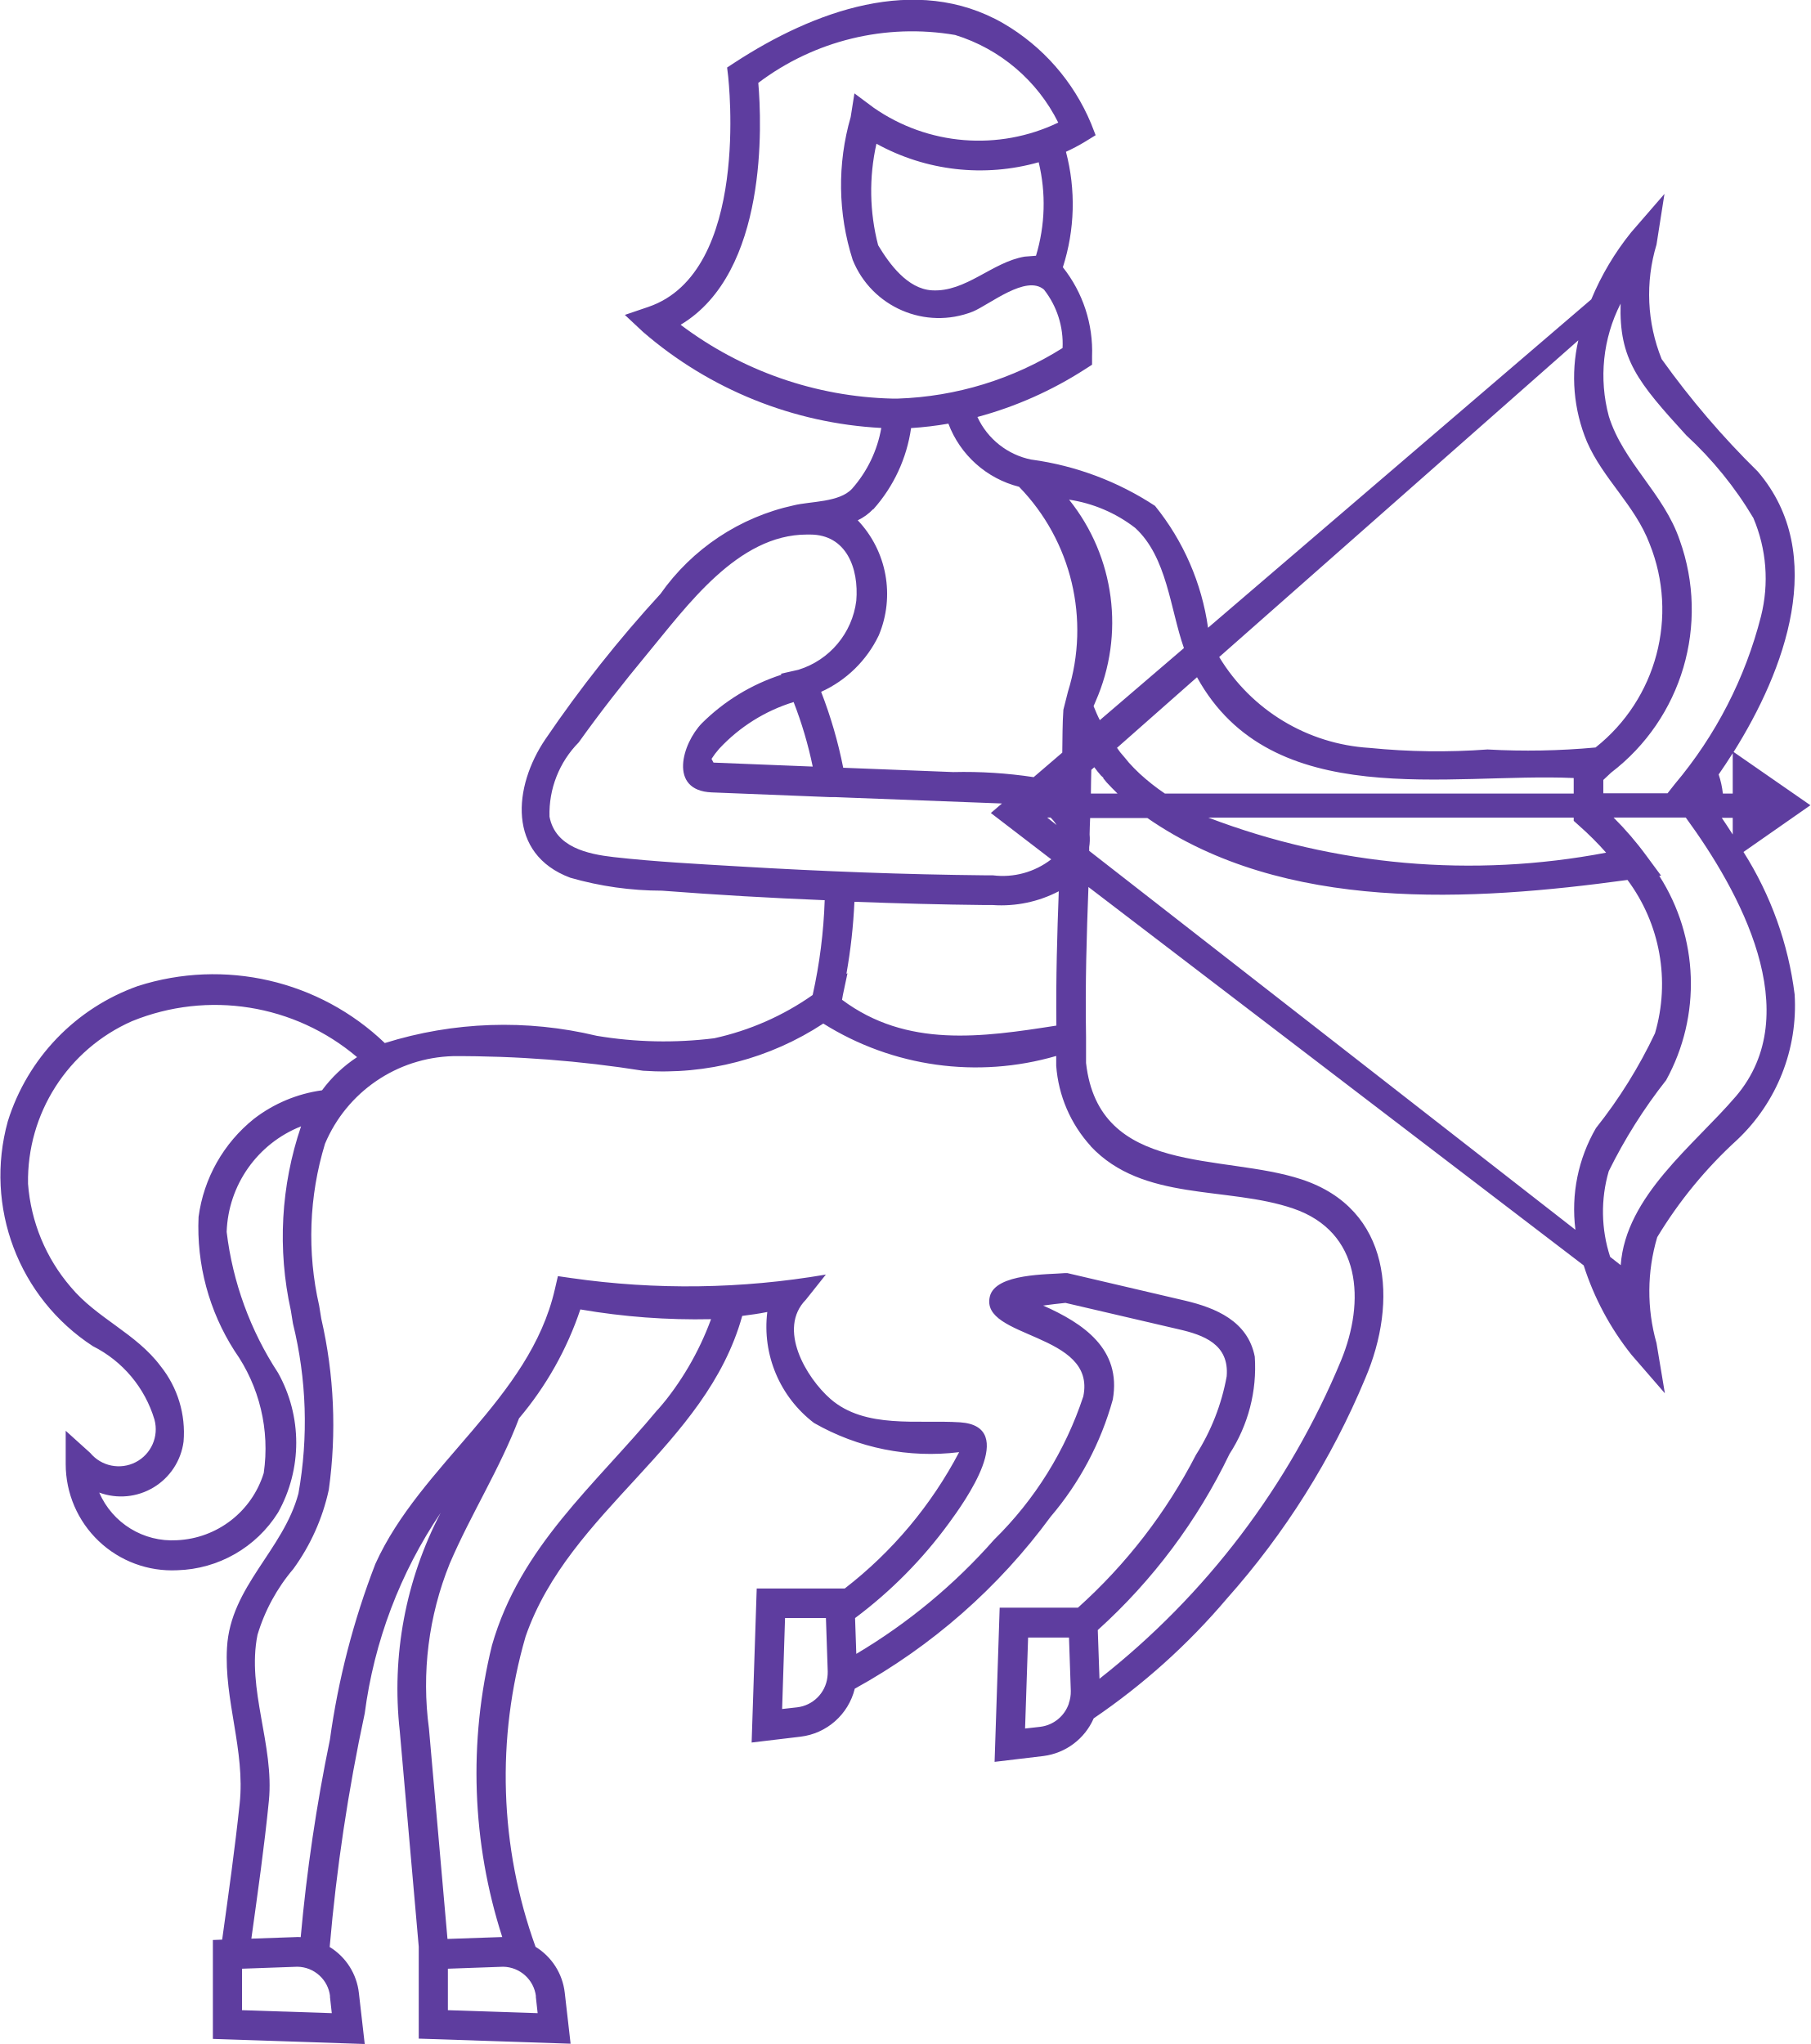
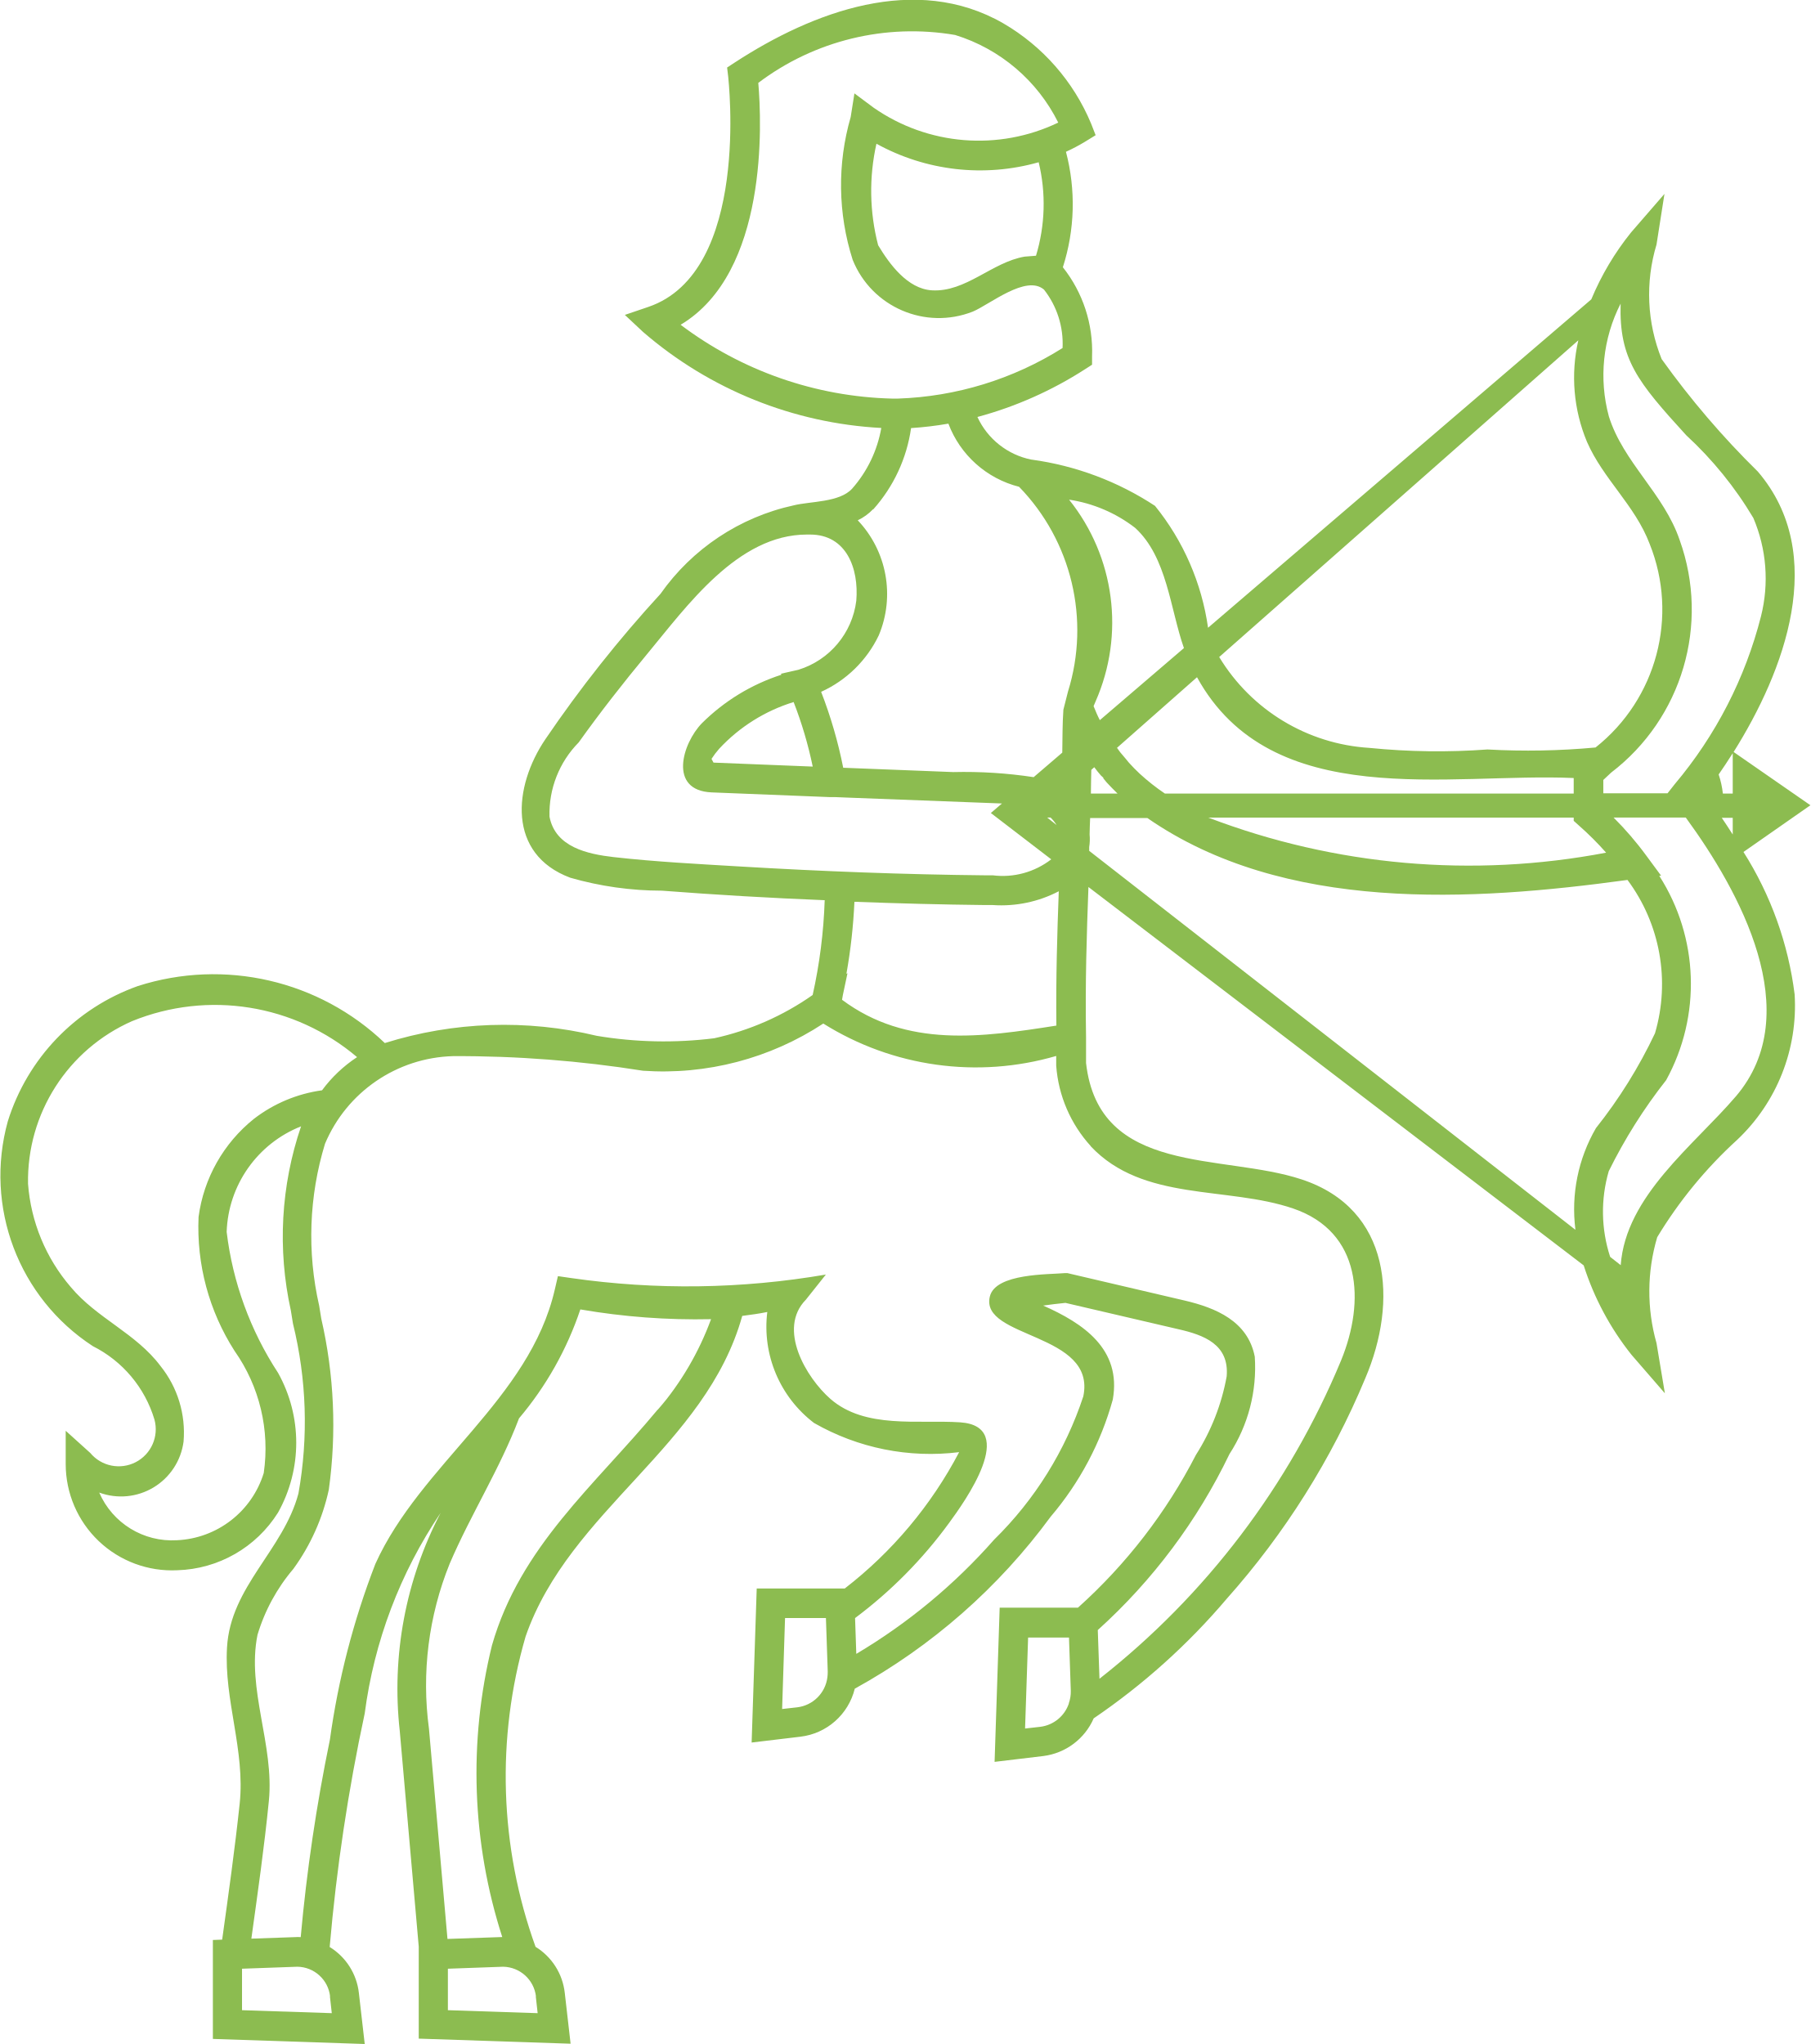
<svg xmlns="http://www.w3.org/2000/svg" width="30.999" height="34.999" viewBox="0 0 30.999 34.999">
-   <path id="h9" d="M29.684,12.877c.867-1.381,1.629-3.379.416-4.8A14.594,14.594,0,0,1,28.452,6.15a2.956,2.956,0,0,1-.088-1.962l.136-.867-.572.66a4.714,4.714,0,0,0-.681,1.146L20.685,10.75a4.269,4.269,0,0,0-.908-2.087,5.1,5.1,0,0,0-2.112-.792l-.005,0a1.3,1.3,0,0,1-.924-.73,6.539,6.539,0,0,0,1.846-.82l.117-.075V6.105a2.314,2.314,0,0,0-.5-1.528A3.524,3.524,0,0,0,18.252,2.6a3.115,3.115,0,0,0,.326-.172l.182-.112-.078-.2A3.578,3.578,0,0,0,17.178.4c-1.5-.863-3.259-.2-4.595.67l-.133.087.019.159c0,.033.391,3.344-1.37,3.941l-.4.136.312.292a6.785,6.785,0,0,0,4.079,1.644,2.121,2.121,0,0,1-.5,1.04c-.217.237-.714.214-1,.285a3.771,3.771,0,0,0-2.281,1.516,21.828,21.828,0,0,0-1.971,2.489c-.55.812-.656,1.966.426,2.371a5.7,5.7,0,0,0,1.571.222q1.392.107,2.786.163a8.777,8.777,0,0,1-.206,1.623,4.664,4.664,0,0,1-1.686.741,6.953,6.953,0,0,1-2.011-.042,6.812,6.812,0,0,0-3.629.124,4.241,4.241,0,0,0-4.229-.976A3.593,3.593,0,0,0,.134,19.2,3.484,3.484,0,0,0,1.59,23.051a2.071,2.071,0,0,1,1.055,1.258.634.634,0,0,1-1.1.57L1.125,24.5l0,.571a1.82,1.82,0,0,0,1.91,1.817h0A2.107,2.107,0,0,0,4.761,25.9a2.453,2.453,0,0,0,0-2.392,5.634,5.634,0,0,1-.88-2.413,2.017,2.017,0,0,1,1.274-1.808A5.853,5.853,0,0,0,4.98,22.44l.036.223a7.01,7.01,0,0,1,.094,2.911c-.258.969-1.163,1.593-1.223,2.636-.053.905.313,1.761.217,2.674-.083.779-.192,1.554-.3,2.329l-.159.006v1.694l2.6.087-.1-.873a1.062,1.062,0,0,0-.5-.788,32.25,32.25,0,0,1,.6-4,7.982,7.982,0,0,1,1.3-3.434,6.505,6.505,0,0,0-.7,3.735l.325,3.693v1.575l2.6.087-.1-.873a1.062,1.062,0,0,0-.5-.786A8.592,8.592,0,0,1,9,28.021c.753-2.166,3.087-3.253,3.709-5.488.144-.019.289-.038.429-.067a2.071,2.071,0,0,0,.8,1.9,4.005,4.005,0,0,0,2.485.5A7.152,7.152,0,0,1,14.465,27.2l-1.508,0-.087,2.638.836-.1a1.09,1.09,0,0,0,.93-.822,10.356,10.356,0,0,0,3.354-2.945,5.244,5.244,0,0,0,1.064-2.006c.153-.867-.51-1.307-1.192-1.609.124-.018.257-.033.381-.046l1.93.45c.444.1.877.262.831.808a3.74,3.74,0,0,1-.526,1.344,9.129,9.129,0,0,1-2.021,2.617h-1.34l-.087,2.64.836-.1a1.089,1.089,0,0,0,.861-.645,11.372,11.372,0,0,0,2.28-2.05,13.441,13.441,0,0,0,2.37-3.772c.563-1.317.447-2.9-1.089-3.406-1.355-.45-3.473-.053-3.692-1.994l0-.217h0l0-.182v-.041c-.016-.93.011-1.766.041-2.573l8.48,6.479a4.788,4.788,0,0,0,.818,1.53l.572.66L28.364,23a3.255,3.255,0,0,1,.012-1.815,7.509,7.509,0,0,1,1.369-1.667,3.156,3.156,0,0,0,.984-2.489,5.931,5.931,0,0,0-.876-2.44l1.146-.8ZM14.167,28.722h0a.591.591,0,0,1-.517.513l-.258.029.05-1.558h.7l.031.915A.682.682,0,0,1,14.167,28.722Zm4.135.447h0a.593.593,0,0,1-.491.4l-.259.029.052-1.558h.7l.031.915A.6.6,0,0,1,18.3,29.169ZM27.749,5.2c-.027.952.287,1.337,1.124,2.254a6.321,6.321,0,0,1,1.149,1.416,2.646,2.646,0,0,1,.131,1.683,7.222,7.222,0,0,1-1.478,2.876l-.122.155h-1.1v-.228c.045-.041.089-.084.133-.125A3.516,3.516,0,0,0,28.761,9.25c-.272-.8-.966-1.33-1.213-2.119A2.7,2.7,0,0,1,27.749,5.2ZM29.5,13.589a1.543,1.543,0,0,0-.072-.327c.075-.109.156-.229.241-.364v.691Zm.169.415v.286c-.064-.1-.126-.195-.188-.286Zm-2.635.131a5.266,5.266,0,0,1,.467.466,12.519,12.519,0,0,1-6.81-.6h6.255v.055Zm-.009-8.307a2.851,2.851,0,0,0,.148,1.738c.278.638.823,1.087,1.073,1.747A3.014,3.014,0,0,1,27.32,12.8a12.517,12.517,0,0,1-1.85.034,11.671,11.671,0,0,1-2.022-.027,3.237,3.237,0,0,1-2.572-1.556Zm-.079,7.495v.266h-7a3.677,3.677,0,0,1-.433-.342c.03.029.089.084,0,0-.019-.018-.014-.014,0,0-.063-.06-.126-.122-.184-.188l-.054-.066-.017-.02h0l-.016-.019a1.181,1.181,0,0,1-.116-.148l1.37-1.209C21.775,13.921,24.817,13.227,26.948,13.323Zm-8.033.031.035.043c.057.062.118.124.187.192h-.456c0-.136.005-.27.007-.406l.051-.045c.037.049.076.1.115.143l.043.039-.006.006ZM11.654,5.562c1.5-.895,1.389-3.46,1.33-4.142A4.368,4.368,0,0,1,16.355.6,2.942,2.942,0,0,1,18.12,2.1a3.148,3.148,0,0,1-3.161-.255L14.63,1.6l-.064.405A4.2,4.2,0,0,0,14.6,4.45a1.59,1.59,0,0,0,2.058.886c.292-.123.912-.638,1.218-.376a1.5,1.5,0,0,1,.318,1,5.644,5.644,0,0,1-2.82.866h-.1A6.269,6.269,0,0,1,11.654,5.562ZM17.739,4.38l-.193.015c-.558.093-1.009.614-1.593.577-.414-.027-.722-.447-.917-.772a3.69,3.69,0,0,1-.029-1.738,3.675,3.675,0,0,0,2.778.317A3.052,3.052,0,0,1,17.739,4.38ZM14.955,8.72c.283-.309.047-.052,0,0A2.647,2.647,0,0,0,15.6,7.331a5.956,5.956,0,0,0,.639-.076,1.753,1.753,0,0,0,1.21,1.081,3.528,3.528,0,0,1,.838,3.506l-.079.311c-.017.244-.015.491-.019.735l-.49.42a7.907,7.907,0,0,0-1.377-.087l-1.884-.074a7.76,7.76,0,0,0-.378-1.3,2.018,2.018,0,0,0,.987-.967,1.832,1.832,0,0,0-.36-1.97.881.881,0,0,0,.265-.193C14.946,8.73,14.943,8.734,14.955,8.72Zm-.462,7.955a9.452,9.452,0,0,0,.137-1.233c.746.028,1.493.048,2.239.056H17a2.129,2.129,0,0,0,1.129-.236c-.027.725-.05,1.476-.041,2.3-1.274.2-2.559.387-3.67-.442.006-.027.009-.055.014-.081l.079-.373Zm3.6-2.546L17.931,14h.058s0,0,0,0A.67.67,0,0,1,18.092,14.129Zm-8.65.027Zm3.235.682c-.722-.043-1.449-.08-2.169-.161-.444-.051-1-.168-1.1-.692a1.736,1.736,0,0,1,.5-1.272c.37-.518.763-1.02,1.169-1.51.685-.825,1.553-2.049,2.738-2.049h.055c.622,0,.837.58.791,1.133a1.42,1.42,0,0,1-.99,1.182l-.3.068.008.017a3.424,3.424,0,0,0-1.362.831c-.335.345-.579,1.152.167,1.184l1.832.073h0l.2.008.093,0,.222.009h0c.963.037,1.914.074,2.624.1v0l-.19.163L18,14.715a1.356,1.356,0,0,1-1,.274h-.123C15.474,14.975,14.074,14.921,12.677,14.838Zm1.239-1.711-1.7-.068-.034-.064a1.485,1.485,0,0,1,.131-.173,2.907,2.907,0,0,1,1.275-.8A6.9,6.9,0,0,1,13.916,13.127ZM4.349,19.158c.072-.056.106-.082,0,0-.453.355-.15.117,0,0A2.587,2.587,0,0,0,3.4,20.838a3.923,3.923,0,0,0,.616,2.294,2.9,2.9,0,0,1,.5,2.091,1.632,1.632,0,0,1-1.487,1.151v.254l0-.254a1.359,1.359,0,0,1-1.33-.816,1.08,1.08,0,0,0,1.444-.872,1.821,1.821,0,0,0-.394-1.294c-.422-.564-1.09-.816-1.538-1.354A3.064,3.064,0,0,1,.48,20.271a2.984,2.984,0,0,1,1.781-2.785,3.762,3.762,0,0,1,3.853.616,2.348,2.348,0,0,0-.6.568A2.456,2.456,0,0,0,4.349,19.158Zm1.3,15.026.032.288-1.537-.051v-.71l.947-.034A.572.572,0,0,1,5.652,34.184Zm3.525,0,.032.288-1.537-.051v-.71l.947-.034A.576.576,0,0,1,9.177,34.184Zm2.086-10.045c-.094.113-.06.072,0,0-1.079,1.3-2.351,2.34-2.836,4.034A9.151,9.151,0,0,0,8.6,33.169H8.582l-.92.032-.317-3.6A5.56,5.56,0,0,1,7.7,26.775c.362-.846.86-1.625,1.187-2.488a5.687,5.687,0,0,0,1.05-1.865,11.664,11.664,0,0,0,2.238.167,5.055,5.055,0,0,1-.908,1.549C11.364,24.017,11.527,23.82,11.263,24.139Zm7.414-4.513c.9.959,2.334.68,3.471,1.069,1.167.4,1.234,1.587.818,2.6a13.508,13.508,0,0,1-4.137,5.451l-.029-.834a9.754,9.754,0,0,0,2.255-3.014,2.72,2.72,0,0,0,.433-1.667c-.118-.609-.668-.836-1.2-.961L18.276,21.8l-.04,0c-.274.026-1.19,0-1.287.4-.177.723,1.83.616,1.6,1.711a6.12,6.12,0,0,1-1.526,2.452,9.837,9.837,0,0,1-2.361,1.957l-.021-.613a7.7,7.7,0,0,0,1.61-1.629c.258-.353,1.2-1.656.187-1.723-.721-.047-1.624.117-2.218-.4-.416-.364-.913-1.2-.421-1.7l.342-.43a13.985,13.985,0,0,1-4.36.06l-.228-.033L9.5,22.08c-.433,1.882-2.3,2.989-3.073,4.7a13.415,13.415,0,0,0-.778,3.008,30.09,30.09,0,0,0-.5,3.382.634.634,0,0,0-.1,0l-.745.026c.109-.786.222-1.572.3-2.362.094-.951-.383-1.908-.195-2.84a3.127,3.127,0,0,1,.614-1.129,3.6,3.6,0,0,0,.607-1.356,8.094,8.094,0,0,0-.129-2.929l-.036-.222a5.385,5.385,0,0,1,.1-2.773,2.452,2.452,0,0,1,2.193-1.5,20.179,20.179,0,0,1,3.252.25,4.994,4.994,0,0,0,3.087-.808,4.92,4.92,0,0,0,3.988.555l0,.167A2.294,2.294,0,0,0,18.677,19.626Zm-.372-11.07a2.444,2.444,0,0,1,1.134.483c-.074-.068-.133-.123,0,0,.2.183.091.083,0,0,.548.5.6,1.388.836,2.059l-1.44,1.234c-.04-.077-.074-.159-.107-.24l.034-.08A3.358,3.358,0,0,0,18.305,8.556Zm8.67,12.5-8.322-6.486,0-.064h0a.874.874,0,0,0,.007-.217h0c0-.082.006-.181.009-.281h.98c2.343,1.624,5.555,1.425,8.221,1.06a2.989,2.989,0,0,1,.471,2.625,8.325,8.325,0,0,1-1.011,1.624A2.767,2.767,0,0,0,26.975,21.053Zm2.746-2.277c-.712.832-1.882,1.7-1.967,2.885l-.181-.142a2.488,2.488,0,0,1-.024-1.467,8.825,8.825,0,0,1,.983-1.559,3.426,3.426,0,0,0-.119-3.5l.033,0-.256-.347A5.556,5.556,0,0,0,27.629,14h1.236C29.783,15.256,30.942,17.346,29.721,18.776Z" transform="translate(0 -0.001)" fill="#5e3d9f" fill-rule="evenodd" />
+   <path id="h9" d="M29.684,12.877c.867-1.381,1.629-3.379.416-4.8A14.594,14.594,0,0,1,28.452,6.15a2.956,2.956,0,0,1-.088-1.962l.136-.867-.572.66a4.714,4.714,0,0,0-.681,1.146L20.685,10.75a4.269,4.269,0,0,0-.908-2.087,5.1,5.1,0,0,0-2.112-.792l-.005,0a1.3,1.3,0,0,1-.924-.73,6.539,6.539,0,0,0,1.846-.82l.117-.075V6.105a2.314,2.314,0,0,0-.5-1.528A3.524,3.524,0,0,0,18.252,2.6a3.115,3.115,0,0,0,.326-.172l.182-.112-.078-.2A3.578,3.578,0,0,0,17.178.4c-1.5-.863-3.259-.2-4.595.67l-.133.087.019.159c0,.033.391,3.344-1.37,3.941l-.4.136.312.292a6.785,6.785,0,0,0,4.079,1.644,2.121,2.121,0,0,1-.5,1.04c-.217.237-.714.214-1,.285a3.771,3.771,0,0,0-2.281,1.516,21.828,21.828,0,0,0-1.971,2.489c-.55.812-.656,1.966.426,2.371a5.7,5.7,0,0,0,1.571.222q1.392.107,2.786.163a8.777,8.777,0,0,1-.206,1.623,4.664,4.664,0,0,1-1.686.741,6.953,6.953,0,0,1-2.011-.042,6.812,6.812,0,0,0-3.629.124,4.241,4.241,0,0,0-4.229-.976A3.593,3.593,0,0,0,.134,19.2,3.484,3.484,0,0,0,1.59,23.051a2.071,2.071,0,0,1,1.055,1.258.634.634,0,0,1-1.1.57L1.125,24.5l0,.571a1.82,1.82,0,0,0,1.91,1.817h0A2.107,2.107,0,0,0,4.761,25.9a2.453,2.453,0,0,0,0-2.392,5.634,5.634,0,0,1-.88-2.413,2.017,2.017,0,0,1,1.274-1.808A5.853,5.853,0,0,0,4.98,22.44l.036.223a7.01,7.01,0,0,1,.094,2.911c-.258.969-1.163,1.593-1.223,2.636-.053.905.313,1.761.217,2.674-.083.779-.192,1.554-.3,2.329l-.159.006v1.694l2.6.087-.1-.873a1.062,1.062,0,0,0-.5-.788,32.25,32.25,0,0,1,.6-4,7.982,7.982,0,0,1,1.3-3.434,6.505,6.505,0,0,0-.7,3.735l.325,3.693v1.575l2.6.087-.1-.873a1.062,1.062,0,0,0-.5-.786A8.592,8.592,0,0,1,9,28.021c.753-2.166,3.087-3.253,3.709-5.488.144-.019.289-.038.429-.067a2.071,2.071,0,0,0,.8,1.9,4.005,4.005,0,0,0,2.485.5A7.152,7.152,0,0,1,14.465,27.2l-1.508,0-.087,2.638.836-.1a1.09,1.09,0,0,0,.93-.822,10.356,10.356,0,0,0,3.354-2.945,5.244,5.244,0,0,0,1.064-2.006c.153-.867-.51-1.307-1.192-1.609.124-.018.257-.033.381-.046l1.93.45c.444.1.877.262.831.808a3.74,3.74,0,0,1-.526,1.344,9.129,9.129,0,0,1-2.021,2.617h-1.34l-.087,2.64.836-.1a1.089,1.089,0,0,0,.861-.645,11.372,11.372,0,0,0,2.28-2.05,13.441,13.441,0,0,0,2.37-3.772c.563-1.317.447-2.9-1.089-3.406-1.355-.45-3.473-.053-3.692-1.994l0-.217h0l0-.182v-.041c-.016-.93.011-1.766.041-2.573l8.48,6.479a4.788,4.788,0,0,0,.818,1.53l.572.66L28.364,23a3.255,3.255,0,0,1,.012-1.815,7.509,7.509,0,0,1,1.369-1.667,3.156,3.156,0,0,0,.984-2.489,5.931,5.931,0,0,0-.876-2.44l1.146-.8ZM14.167,28.722h0a.591.591,0,0,1-.517.513l-.258.029.05-1.558h.7l.031.915A.682.682,0,0,1,14.167,28.722Zm4.135.447h0a.593.593,0,0,1-.491.4l-.259.029.052-1.558h.7l.031.915A.6.6,0,0,1,18.3,29.169ZM27.749,5.2c-.027.952.287,1.337,1.124,2.254a6.321,6.321,0,0,1,1.149,1.416,2.646,2.646,0,0,1,.131,1.683,7.222,7.222,0,0,1-1.478,2.876l-.122.155h-1.1v-.228c.045-.041.089-.084.133-.125A3.516,3.516,0,0,0,28.761,9.25c-.272-.8-.966-1.33-1.213-2.119A2.7,2.7,0,0,1,27.749,5.2ZM29.5,13.589a1.543,1.543,0,0,0-.072-.327c.075-.109.156-.229.241-.364v.691Zm.169.415v.286c-.064-.1-.126-.195-.188-.286Zm-2.635.131a5.266,5.266,0,0,1,.467.466,12.519,12.519,0,0,1-6.81-.6h6.255v.055Zm-.009-8.307a2.851,2.851,0,0,0,.148,1.738c.278.638.823,1.087,1.073,1.747A3.014,3.014,0,0,1,27.32,12.8a12.517,12.517,0,0,1-1.85.034,11.671,11.671,0,0,1-2.022-.027,3.237,3.237,0,0,1-2.572-1.556Zm-.079,7.495v.266h-7a3.677,3.677,0,0,1-.433-.342c.03.029.089.084,0,0-.019-.018-.014-.014,0,0-.063-.06-.126-.122-.184-.188l-.054-.066-.017-.02h0l-.016-.019a1.181,1.181,0,0,1-.116-.148l1.37-1.209C21.775,13.921,24.817,13.227,26.948,13.323Zm-8.033.031.035.043c.057.062.118.124.187.192h-.456c0-.136.005-.27.007-.406l.051-.045c.037.049.076.1.115.143l.043.039-.006.006ZM11.654,5.562c1.5-.895,1.389-3.46,1.33-4.142A4.368,4.368,0,0,1,16.355.6,2.942,2.942,0,0,1,18.12,2.1a3.148,3.148,0,0,1-3.161-.255L14.63,1.6l-.064.405A4.2,4.2,0,0,0,14.6,4.45a1.59,1.59,0,0,0,2.058.886c.292-.123.912-.638,1.218-.376a1.5,1.5,0,0,1,.318,1,5.644,5.644,0,0,1-2.82.866h-.1A6.269,6.269,0,0,1,11.654,5.562ZM17.739,4.38l-.193.015c-.558.093-1.009.614-1.593.577-.414-.027-.722-.447-.917-.772a3.69,3.69,0,0,1-.029-1.738,3.675,3.675,0,0,0,2.778.317A3.052,3.052,0,0,1,17.739,4.38ZM14.955,8.72c.283-.309.047-.052,0,0A2.647,2.647,0,0,0,15.6,7.331a5.956,5.956,0,0,0,.639-.076,1.753,1.753,0,0,0,1.21,1.081,3.528,3.528,0,0,1,.838,3.506l-.079.311c-.017.244-.015.491-.019.735l-.49.42a7.907,7.907,0,0,0-1.377-.087l-1.884-.074a7.76,7.76,0,0,0-.378-1.3,2.018,2.018,0,0,0,.987-.967,1.832,1.832,0,0,0-.36-1.97.881.881,0,0,0,.265-.193C14.946,8.73,14.943,8.734,14.955,8.72Zm-.462,7.955a9.452,9.452,0,0,0,.137-1.233c.746.028,1.493.048,2.239.056H17a2.129,2.129,0,0,0,1.129-.236c-.027.725-.05,1.476-.041,2.3-1.274.2-2.559.387-3.67-.442.006-.027.009-.055.014-.081l.079-.373Zm3.6-2.546L17.931,14h.058s0,0,0,0A.67.67,0,0,1,18.092,14.129Zm-8.65.027Zm3.235.682c-.722-.043-1.449-.08-2.169-.161-.444-.051-1-.168-1.1-.692a1.736,1.736,0,0,1,.5-1.272c.37-.518.763-1.02,1.169-1.51.685-.825,1.553-2.049,2.738-2.049h.055c.622,0,.837.58.791,1.133a1.42,1.42,0,0,1-.99,1.182l-.3.068.008.017a3.424,3.424,0,0,0-1.362.831c-.335.345-.579,1.152.167,1.184l1.832.073h0l.2.008.093,0,.222.009h0c.963.037,1.914.074,2.624.1v0l-.19.163L18,14.715a1.356,1.356,0,0,1-1,.274h-.123C15.474,14.975,14.074,14.921,12.677,14.838Zm1.239-1.711-1.7-.068-.034-.064a1.485,1.485,0,0,1,.131-.173,2.907,2.907,0,0,1,1.275-.8A6.9,6.9,0,0,1,13.916,13.127ZM4.349,19.158c.072-.056.106-.082,0,0-.453.355-.15.117,0,0A2.587,2.587,0,0,0,3.4,20.838a3.923,3.923,0,0,0,.616,2.294,2.9,2.9,0,0,1,.5,2.091,1.632,1.632,0,0,1-1.487,1.151v.254l0-.254a1.359,1.359,0,0,1-1.33-.816,1.08,1.08,0,0,0,1.444-.872,1.821,1.821,0,0,0-.394-1.294c-.422-.564-1.09-.816-1.538-1.354A3.064,3.064,0,0,1,.48,20.271a2.984,2.984,0,0,1,1.781-2.785,3.762,3.762,0,0,1,3.853.616,2.348,2.348,0,0,0-.6.568A2.456,2.456,0,0,0,4.349,19.158Zm1.3,15.026.032.288-1.537-.051v-.71l.947-.034A.572.572,0,0,1,5.652,34.184Zm3.525,0,.032.288-1.537-.051v-.71l.947-.034A.576.576,0,0,1,9.177,34.184Zm2.086-10.045c-.094.113-.06.072,0,0-1.079,1.3-2.351,2.34-2.836,4.034A9.151,9.151,0,0,0,8.6,33.169H8.582l-.92.032-.317-3.6A5.56,5.56,0,0,1,7.7,26.775c.362-.846.86-1.625,1.187-2.488a5.687,5.687,0,0,0,1.05-1.865,11.664,11.664,0,0,0,2.238.167,5.055,5.055,0,0,1-.908,1.549C11.364,24.017,11.527,23.82,11.263,24.139Zm7.414-4.513c.9.959,2.334.68,3.471,1.069,1.167.4,1.234,1.587.818,2.6a13.508,13.508,0,0,1-4.137,5.451l-.029-.834a9.754,9.754,0,0,0,2.255-3.014,2.72,2.72,0,0,0,.433-1.667c-.118-.609-.668-.836-1.2-.961L18.276,21.8l-.04,0c-.274.026-1.19,0-1.287.4-.177.723,1.83.616,1.6,1.711a6.12,6.12,0,0,1-1.526,2.452,9.837,9.837,0,0,1-2.361,1.957l-.021-.613a7.7,7.7,0,0,0,1.61-1.629c.258-.353,1.2-1.656.187-1.723-.721-.047-1.624.117-2.218-.4-.416-.364-.913-1.2-.421-1.7l.342-.43a13.985,13.985,0,0,1-4.36.06l-.228-.033L9.5,22.08c-.433,1.882-2.3,2.989-3.073,4.7a13.415,13.415,0,0,0-.778,3.008,30.09,30.09,0,0,0-.5,3.382.634.634,0,0,0-.1,0l-.745.026c.109-.786.222-1.572.3-2.362.094-.951-.383-1.908-.195-2.84a3.127,3.127,0,0,1,.614-1.129,3.6,3.6,0,0,0,.607-1.356,8.094,8.094,0,0,0-.129-2.929l-.036-.222a5.385,5.385,0,0,1,.1-2.773,2.452,2.452,0,0,1,2.193-1.5,20.179,20.179,0,0,1,3.252.25,4.994,4.994,0,0,0,3.087-.808,4.92,4.92,0,0,0,3.988.555l0,.167A2.294,2.294,0,0,0,18.677,19.626Zm-.372-11.07a2.444,2.444,0,0,1,1.134.483c-.074-.068-.133-.123,0,0,.2.183.091.083,0,0,.548.5.6,1.388.836,2.059l-1.44,1.234c-.04-.077-.074-.159-.107-.24l.034-.08A3.358,3.358,0,0,0,18.305,8.556Zm8.67,12.5-8.322-6.486,0-.064h0a.874.874,0,0,0,.007-.217h0c0-.082.006-.181.009-.281h.98c2.343,1.624,5.555,1.425,8.221,1.06a2.989,2.989,0,0,1,.471,2.625,8.325,8.325,0,0,1-1.011,1.624A2.767,2.767,0,0,0,26.975,21.053Zm2.746-2.277c-.712.832-1.882,1.7-1.967,2.885l-.181-.142a2.488,2.488,0,0,1-.024-1.467,8.825,8.825,0,0,1,.983-1.559,3.426,3.426,0,0,0-.119-3.5l.033,0-.256-.347A5.556,5.556,0,0,0,27.629,14h1.236C29.783,15.256,30.942,17.346,29.721,18.776Z" transform="translate(0 -0.001)" fill="#8cbc50" fill-rule="evenodd" />
</svg>
